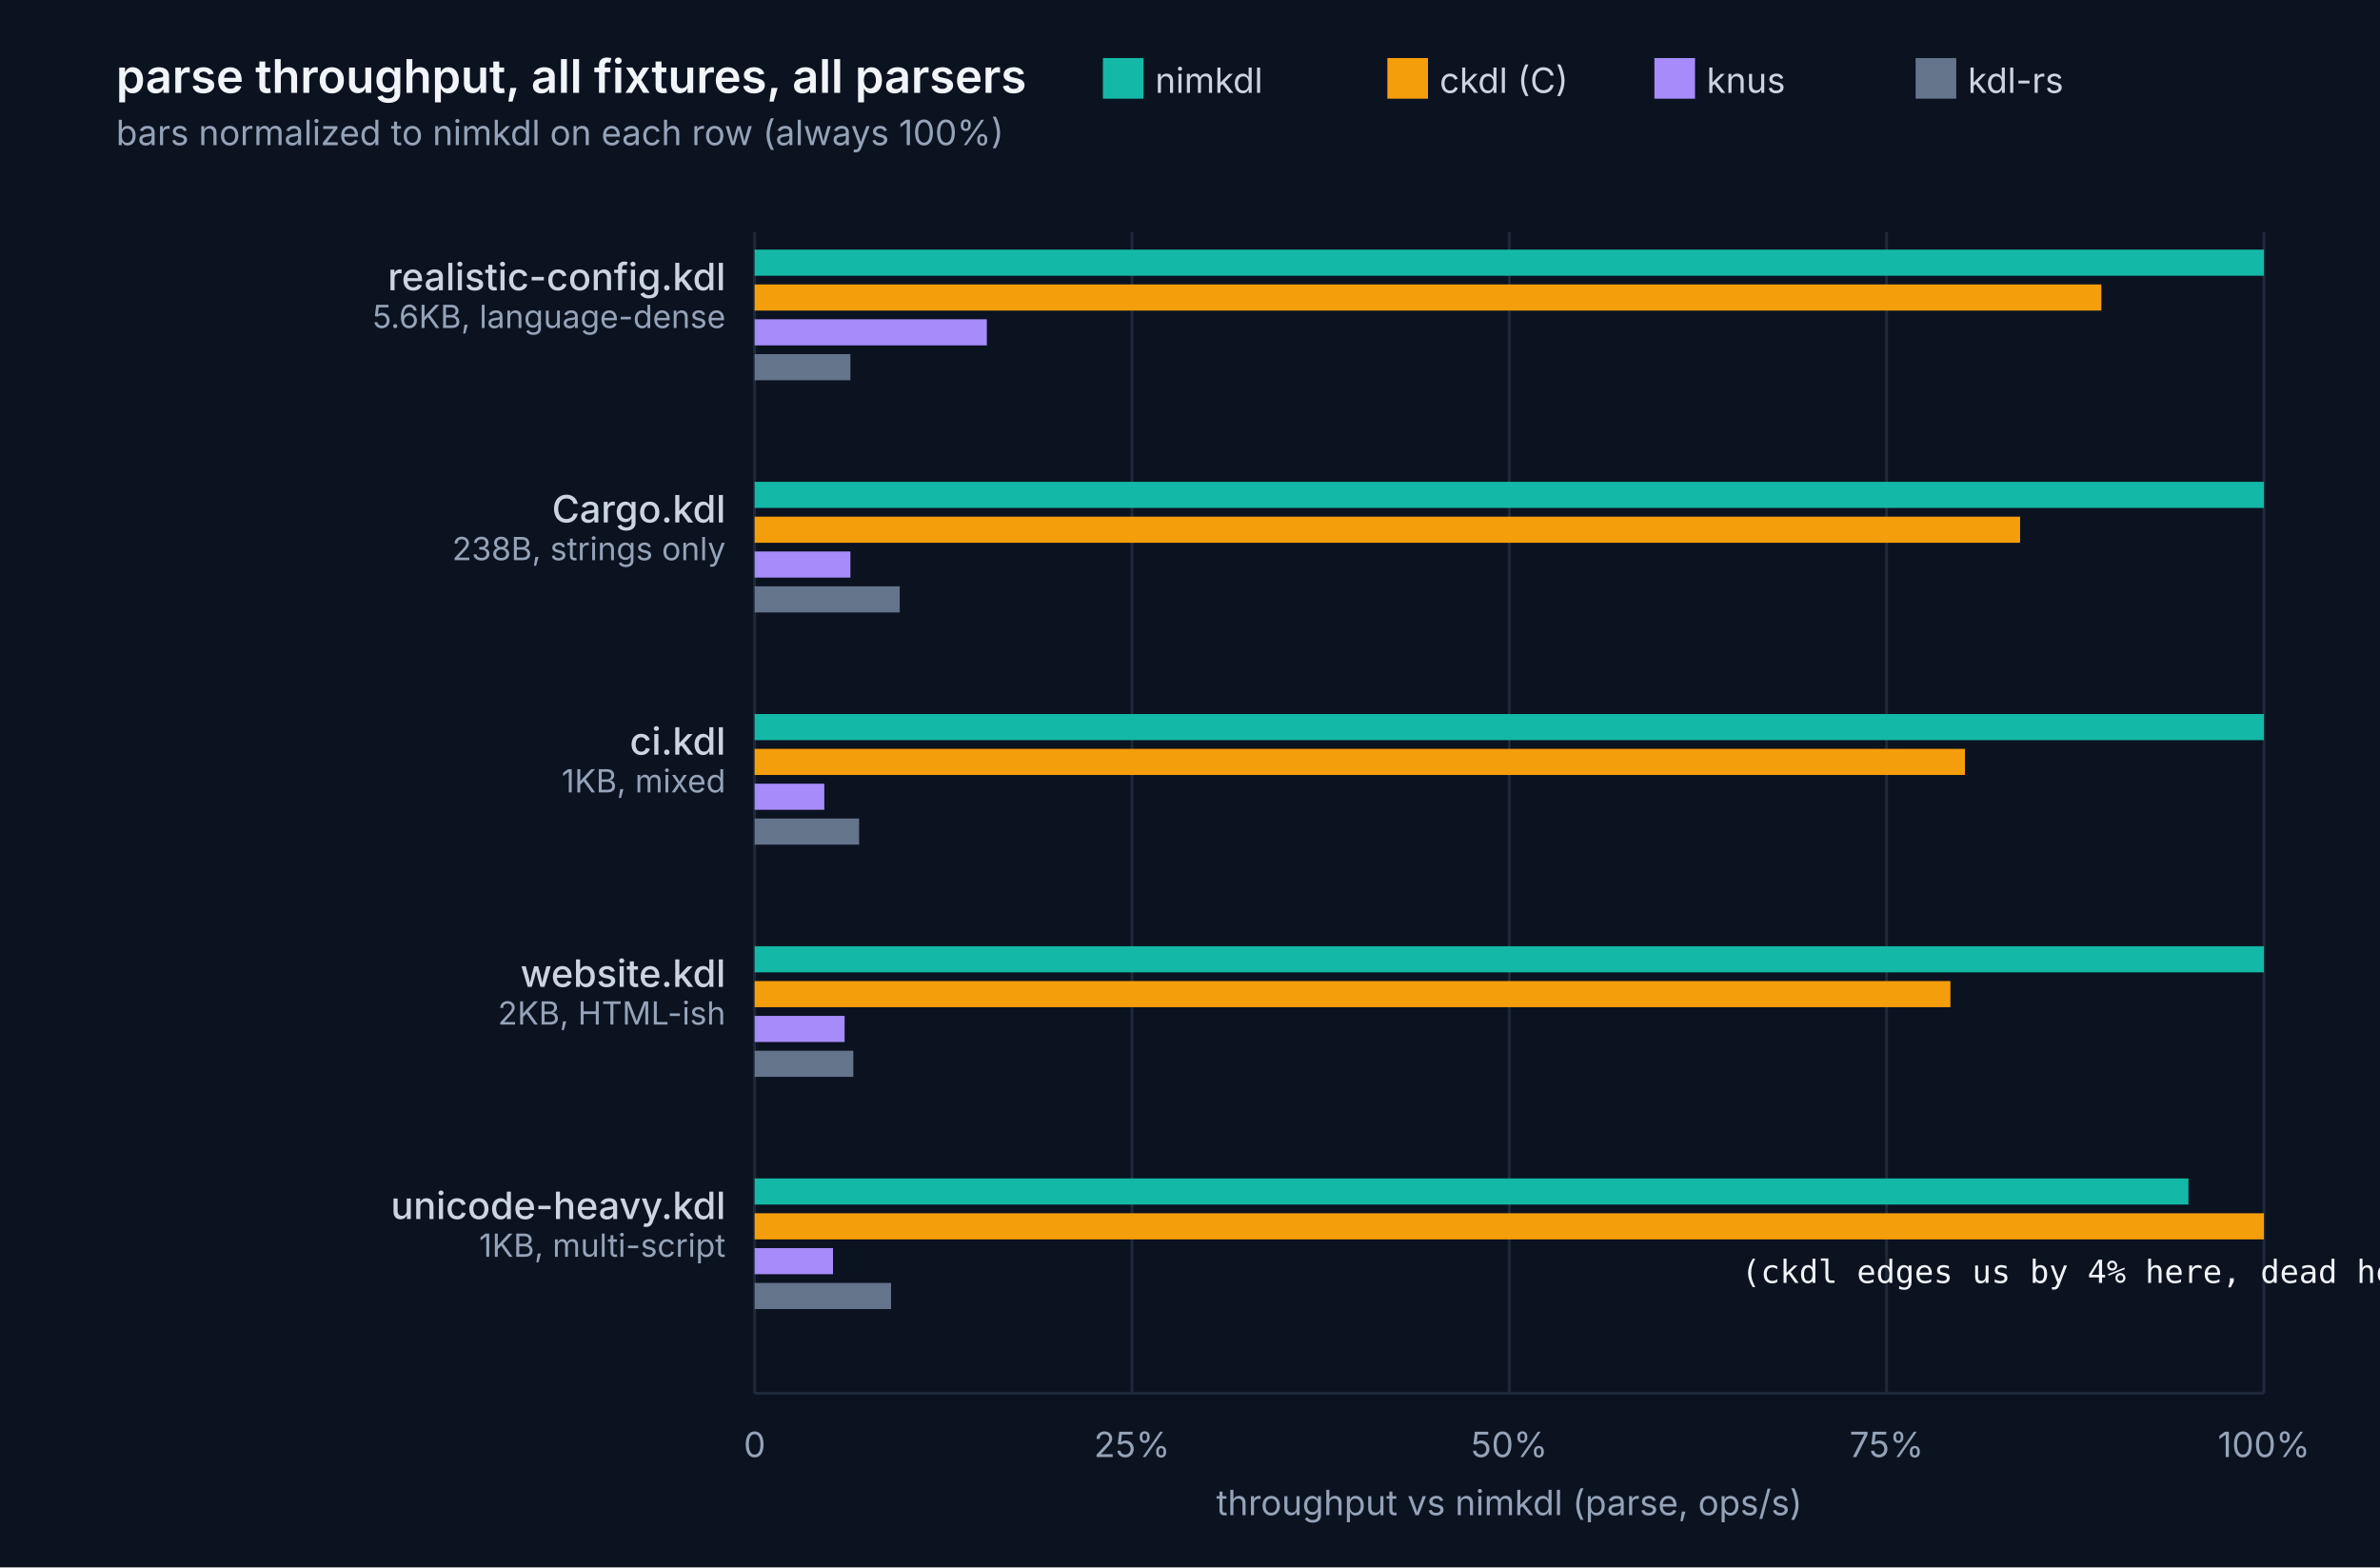
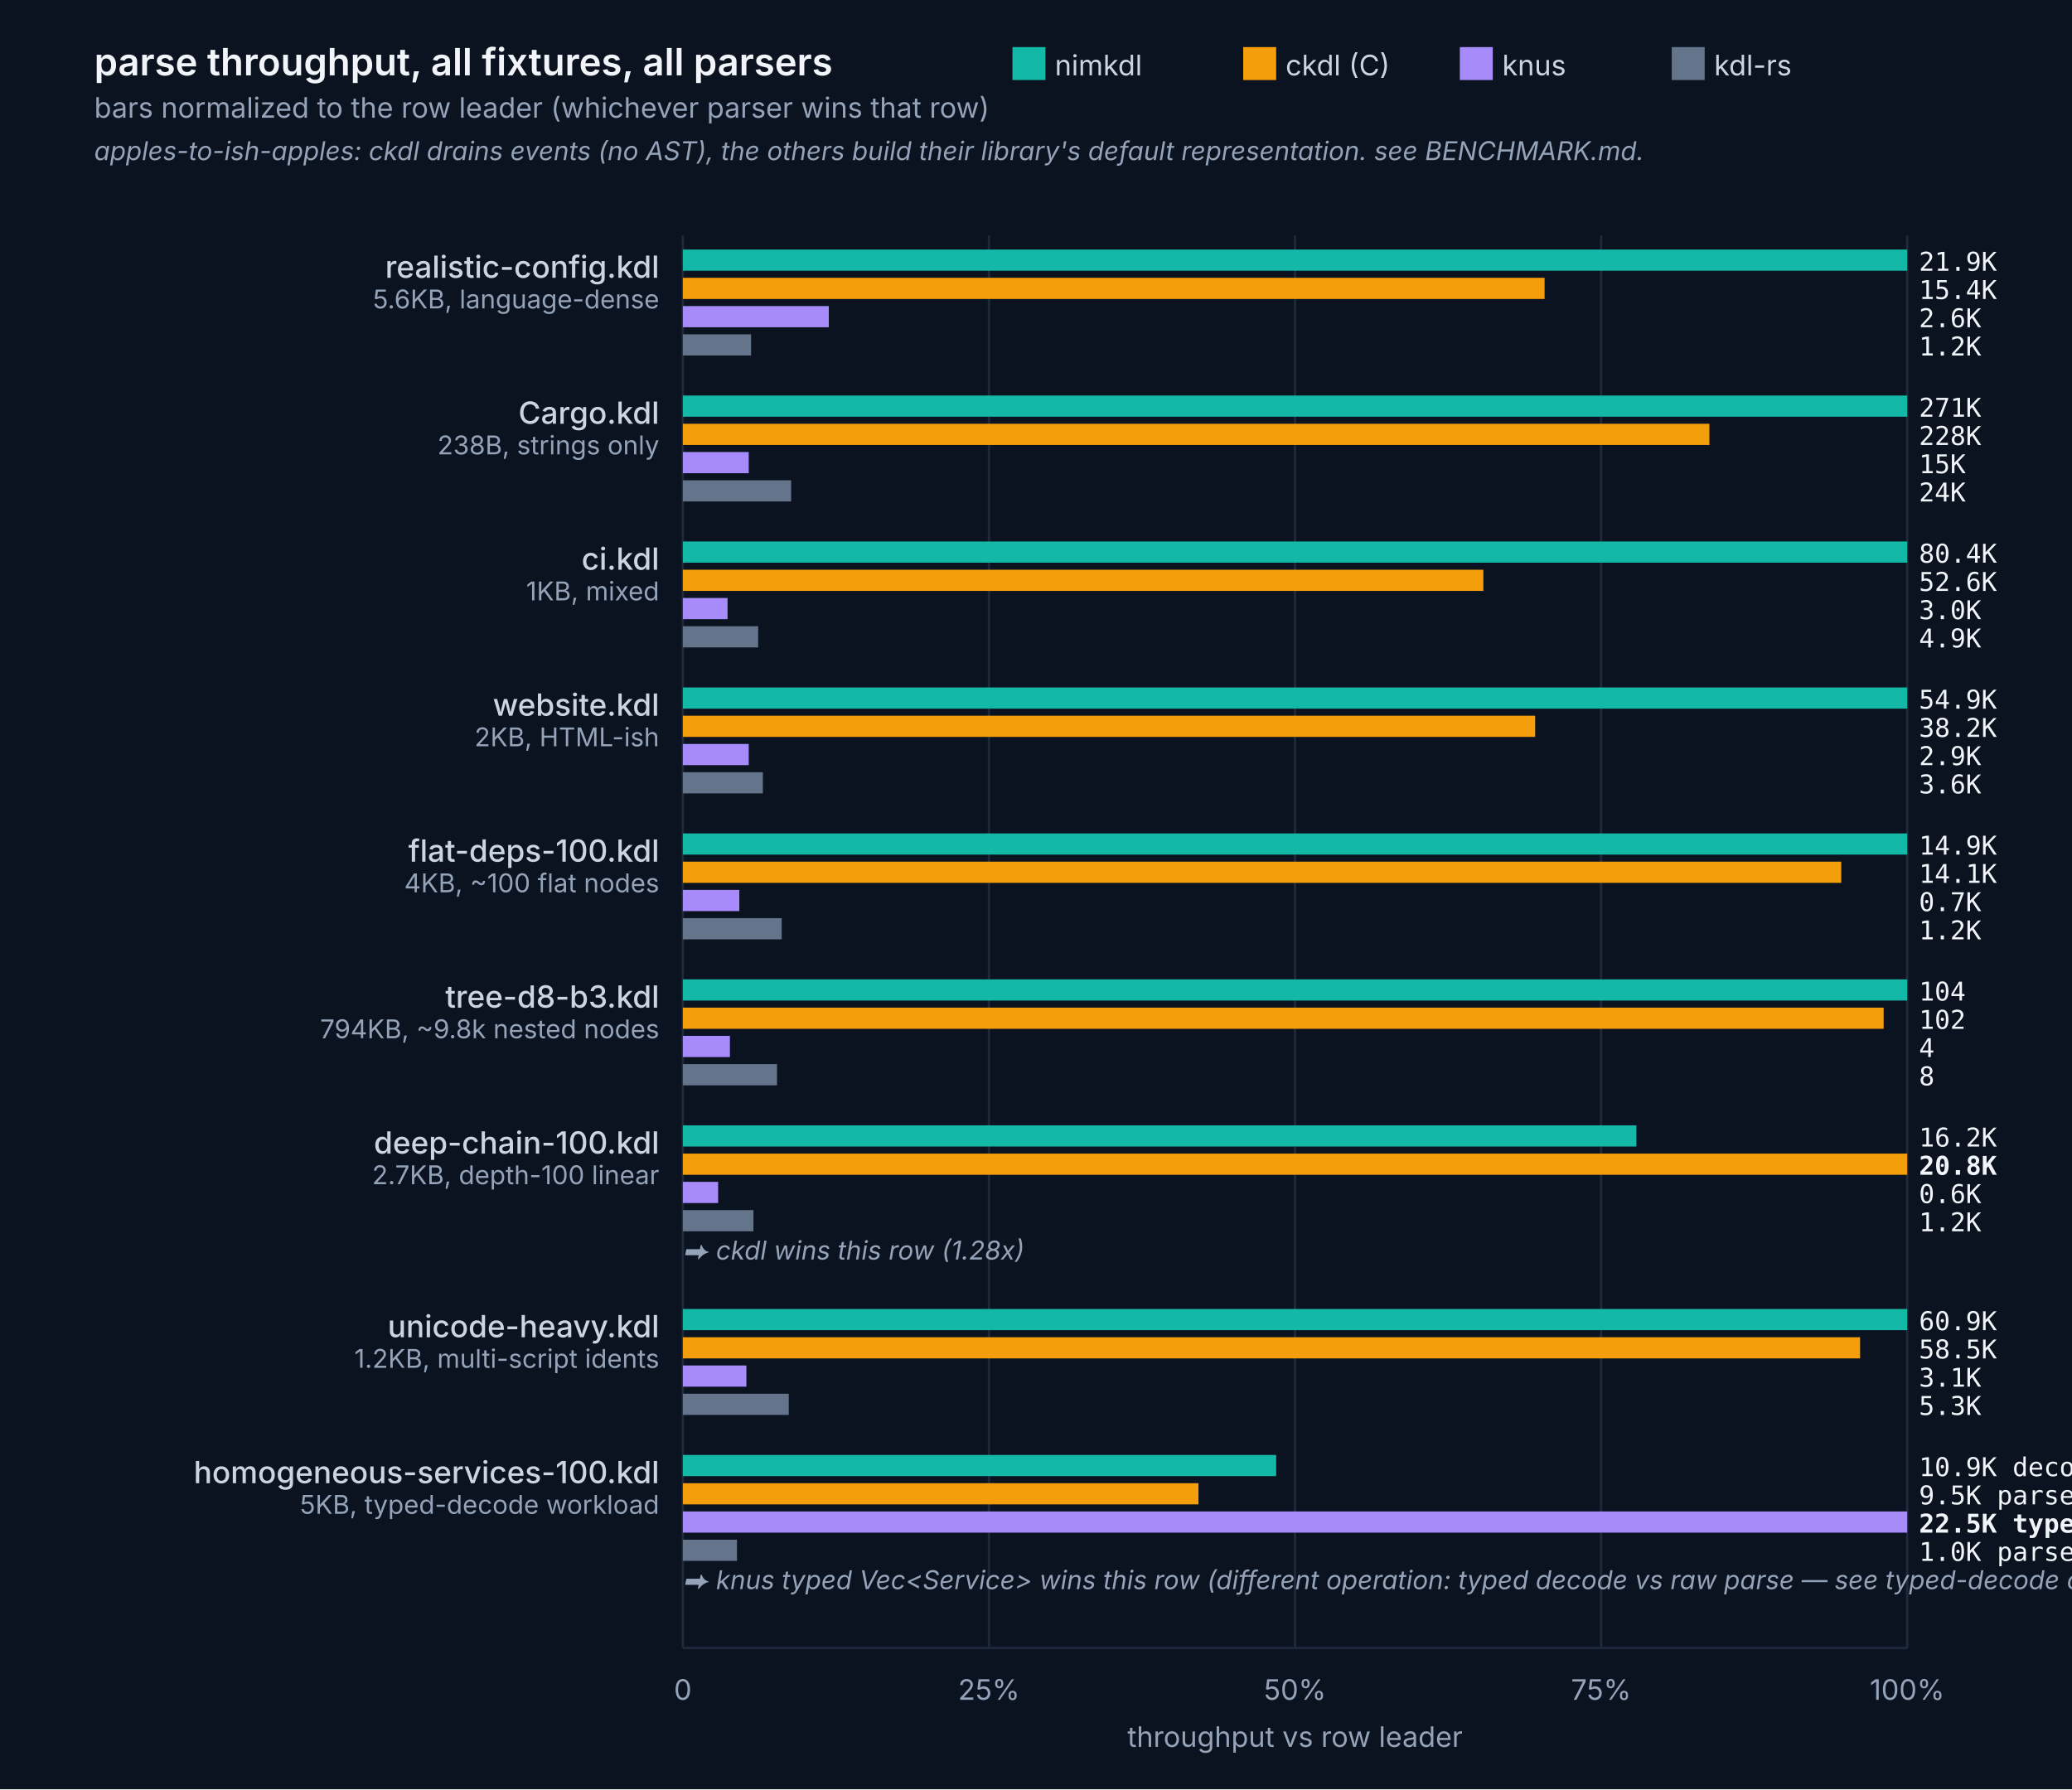
- <svg xmlns="http://www.w3.org/2000/svg" viewBox="0 0 820 540" font-family="ui-sans-serif, -apple-system, system-ui, sans-serif">
+ <svg xmlns="http://www.w3.org/2000/svg" viewBox="0 0 880 760" font-family="ui-sans-serif, -apple-system, system-ui, sans-serif">
  <style>
    .axis { fill: #94a3b8; font-size: 12px; }
    .label { fill: #cbd5e1; font-size: 13px; font-weight: 500; }
    .sublabel { fill: #94a3b8; font-size: 11px; }
    .value { fill: #f1f5f9; font-size: 11px; font-family: ui-monospace, monospace; }
    .title { fill: #f1f5f9; font-size: 16px; font-weight: 600; }
    .subtitle { fill: #94a3b8; font-size: 12px; }
+     .note { fill: #94a3b8; font-size: 11px; font-style: italic; }
    .bar-ours  { fill: #14b8a6; }
    .bar-ckdl  { fill: #f59e0b; }
    .bar-knus  { fill: #a78bfa; }
    .bar-rs    { fill: #64748b; }
    .grid { stroke: #1e293b; stroke-width: 1; }
+     .leader { stroke: #f1f5f9; stroke-width: 1; stroke-dasharray: 2 2; }
    .legend { font-size: 12px; }
  </style>
-   <rect width="820" height="540" fill="#0b1220" />
+   <rect width="880" height="760" fill="#0b1220" />
  <text x="40" y="32" class="title">parse throughput, all fixtures, all parsers</text>
-   <text x="40" y="50" class="subtitle">bars normalized to nimkdl on each row (always 100%)</text>
-   <rect x="380" y="20" width="14" height="14" class="bar-ours" />
-   <text x="398" y="32" class="legend" fill="#cbd5e1">nimkdl</text>
-   <rect x="478" y="20" width="14" height="14" class="bar-ckdl" />
-   <text x="496" y="32" class="legend" fill="#cbd5e1">ckdl (C)</text>
-   <rect x="570" y="20" width="14" height="14" class="bar-knus" />
-   <text x="588" y="32" class="legend" fill="#cbd5e1">knus</text>
-   <rect x="660" y="20" width="14" height="14" class="bar-rs" />
-   <text x="678" y="32" class="legend" fill="#cbd5e1">kdl-rs</text>
-   <line x1="260" y1="80" x2="260" y2="480" class="grid" />
-   <line x1="390" y1="80" x2="390" y2="480" class="grid" />
-   <line x1="520" y1="80" x2="520" y2="480" class="grid" />
-   <line x1="650" y1="80" x2="650" y2="480" class="grid" />
-   <line x1="780" y1="80" x2="780" y2="480" class="grid" />
-   <line x1="260" y1="480" x2="780" y2="480" class="grid" />
-   <text x="260" y="502" class="axis" text-anchor="middle">0</text>
-   <text x="390" y="502" class="axis" text-anchor="middle">25%</text>
-   <text x="520" y="502" class="axis" text-anchor="middle">50%</text>
-   <text x="650" y="502" class="axis" text-anchor="middle">75%</text>
-   <text x="780" y="502" class="axis" text-anchor="middle">100%</text>
-   <text x="520" y="522" class="axis" text-anchor="middle">throughput vs nimkdl (parse, ops/s)</text>
-   <text x="250" y="100" class="label" text-anchor="end">realistic-config.kdl</text>
-   <text x="250" y="113" class="sublabel" text-anchor="end">5.6KB, language-dense</text>
-   <rect x="260" y="86" width="520" height="9" class="bar-ours" />
-   <rect x="260" y="98" width="464" height="9" class="bar-ckdl" />
-   <rect x="260" y="110" width="80" height="9" class="bar-knus" />
-   <rect x="260" y="122" width="33" height="9" class="bar-rs" />
-   <text x="250" y="180" class="label" text-anchor="end">Cargo.kdl</text>
-   <text x="250" y="193" class="sublabel" text-anchor="end">238B, strings only</text>
-   <rect x="260" y="166" width="520" height="9" class="bar-ours" />
-   <rect x="260" y="178" width="436" height="9" class="bar-ckdl" />
-   <rect x="260" y="190" width="33" height="9" class="bar-knus" />
-   <rect x="260" y="202" width="50" height="9" class="bar-rs" />
-   <text x="250" y="260" class="label" text-anchor="end">ci.kdl</text>
-   <text x="250" y="273" class="sublabel" text-anchor="end">1KB, mixed</text>
-   <rect x="260" y="246" width="520" height="9" class="bar-ours" />
-   <rect x="260" y="258" width="417" height="9" class="bar-ckdl" />
-   <rect x="260" y="270" width="24" height="9" class="bar-knus" />
-   <rect x="260" y="282" width="36" height="9" class="bar-rs" />
-   <text x="250" y="340" class="label" text-anchor="end">website.kdl</text>
-   <text x="250" y="353" class="sublabel" text-anchor="end">2KB, HTML-ish</text>
-   <rect x="260" y="326" width="520" height="9" class="bar-ours" />
-   <rect x="260" y="338" width="412" height="9" class="bar-ckdl" />
-   <rect x="260" y="350" width="31" height="9" class="bar-knus" />
-   <rect x="260" y="362" width="34" height="9" class="bar-rs" />
-   <text x="250" y="420" class="label" text-anchor="end">unicode-heavy.kdl</text>
-   <text x="250" y="433" class="sublabel" text-anchor="end">1KB, multi-script</text>
-   <rect x="260" y="406" width="494" height="9" class="bar-ours" />
-   <rect x="260" y="418" width="520" height="9" class="bar-ckdl" />
-   <rect x="260" y="430" width="27" height="9" class="bar-knus" />
-   <rect x="260" y="442" width="47" height="9" class="bar-rs" />
-   <text x="600" y="442" class="value" font-size="10">(ckdl edges us by 4% here, dead heat)</text>
+   <text x="40" y="50" class="subtitle">bars normalized to the row leader (whichever parser wins that row)</text>
+   <text x="40" y="68" class="note">apples-to-ish-apples: ckdl drains events (no AST), the others build their library's default representation. see BENCHMARK.md.</text>
+   <rect x="430" y="20" width="14" height="14" class="bar-ours" />
+   <text x="448" y="32" class="legend" fill="#cbd5e1">nimkdl</text>
+   <rect x="528" y="20" width="14" height="14" class="bar-ckdl" />
+   <text x="546" y="32" class="legend" fill="#cbd5e1">ckdl (C)</text>
+   <rect x="620" y="20" width="14" height="14" class="bar-knus" />
+   <text x="638" y="32" class="legend" fill="#cbd5e1">knus</text>
+   <rect x="710" y="20" width="14" height="14" class="bar-rs" />
+   <text x="728" y="32" class="legend" fill="#cbd5e1">kdl-rs</text>
+   <line x1="290" y1="100" x2="290" y2="700" class="grid" />
+   <line x1="420" y1="100" x2="420" y2="700" class="grid" />
+   <line x1="550" y1="100" x2="550" y2="700" class="grid" />
+   <line x1="680" y1="100" x2="680" y2="700" class="grid" />
+   <line x1="810" y1="100" x2="810" y2="700" class="grid" />
+   <line x1="290" y1="700" x2="810" y2="700" class="grid" />
+   <text x="290" y="722" class="axis" text-anchor="middle">0</text>
+   <text x="420" y="722" class="axis" text-anchor="middle">25%</text>
+   <text x="550" y="722" class="axis" text-anchor="middle">50%</text>
+   <text x="680" y="722" class="axis" text-anchor="middle">75%</text>
+   <text x="810" y="722" class="axis" text-anchor="middle">100%</text>
+   <text x="550" y="742" class="axis" text-anchor="middle">throughput vs row leader</text>
+   <text x="280" y="118" class="label" text-anchor="end">realistic-config.kdl</text>
+   <text x="280" y="131" class="sublabel" text-anchor="end">5.6KB, language-dense</text>
+   <rect x="290" y="106" width="520" height="9" class="bar-ours" />
+   <rect x="290" y="118" width="366" height="9" class="bar-ckdl" />
+   <rect x="290" y="130" width="62" height="9" class="bar-knus" />
+   <rect x="290" y="142" width="29" height="9" class="bar-rs" />
+   <text x="815" y="115" class="value" font-size="10">21.9K</text>
+   <text x="815" y="127" class="value" font-size="10">15.4K</text>
+   <text x="815" y="139" class="value" font-size="10">2.6K</text>
+   <text x="815" y="151" class="value" font-size="10">1.2K</text>
+   <text x="280" y="180" class="label" text-anchor="end">Cargo.kdl</text>
+   <text x="280" y="193" class="sublabel" text-anchor="end">238B, strings only</text>
+   <rect x="290" y="168" width="520" height="9" class="bar-ours" />
+   <rect x="290" y="180" width="436" height="9" class="bar-ckdl" />
+   <rect x="290" y="192" width="28" height="9" class="bar-knus" />
+   <rect x="290" y="204" width="46" height="9" class="bar-rs" />
+   <text x="815" y="177" class="value" font-size="10">271K</text>
+   <text x="815" y="189" class="value" font-size="10">228K</text>
+   <text x="815" y="201" class="value" font-size="10">15K</text>
+   <text x="815" y="213" class="value" font-size="10">24K</text>
+   <text x="280" y="242" class="label" text-anchor="end">ci.kdl</text>
+   <text x="280" y="255" class="sublabel" text-anchor="end">1KB, mixed</text>
+   <rect x="290" y="230" width="520" height="9" class="bar-ours" />
+   <rect x="290" y="242" width="340" height="9" class="bar-ckdl" />
+   <rect x="290" y="254" width="19" height="9" class="bar-knus" />
+   <rect x="290" y="266" width="32" height="9" class="bar-rs" />
+   <text x="815" y="239" class="value" font-size="10">80.4K</text>
+   <text x="815" y="251" class="value" font-size="10">52.6K</text>
+   <text x="815" y="263" class="value" font-size="10">3.0K</text>
+   <text x="815" y="275" class="value" font-size="10">4.9K</text>
+   <text x="280" y="304" class="label" text-anchor="end">website.kdl</text>
+   <text x="280" y="317" class="sublabel" text-anchor="end">2KB, HTML-ish</text>
+   <rect x="290" y="292" width="520" height="9" class="bar-ours" />
+   <rect x="290" y="304" width="362" height="9" class="bar-ckdl" />
+   <rect x="290" y="316" width="28" height="9" class="bar-knus" />
+   <rect x="290" y="328" width="34" height="9" class="bar-rs" />
+   <text x="815" y="301" class="value" font-size="10">54.9K</text>
+   <text x="815" y="313" class="value" font-size="10">38.2K</text>
+   <text x="815" y="325" class="value" font-size="10">2.9K</text>
+   <text x="815" y="337" class="value" font-size="10">3.6K</text>
+   <text x="280" y="366" class="label" text-anchor="end">flat-deps-100.kdl</text>
+   <text x="280" y="379" class="sublabel" text-anchor="end">4KB, ~100 flat nodes</text>
+   <rect x="290" y="354" width="520" height="9" class="bar-ours" />
+   <rect x="290" y="366" width="492" height="9" class="bar-ckdl" />
+   <rect x="290" y="378" width="24" height="9" class="bar-knus" />
+   <rect x="290" y="390" width="42" height="9" class="bar-rs" />
+   <text x="815" y="363" class="value" font-size="10">14.9K</text>
+   <text x="815" y="375" class="value" font-size="10">14.1K</text>
+   <text x="815" y="387" class="value" font-size="10">0.7K</text>
+   <text x="815" y="399" class="value" font-size="10">1.2K</text>
+   <text x="280" y="428" class="label" text-anchor="end">tree-d8-b3.kdl</text>
+   <text x="280" y="441" class="sublabel" text-anchor="end">794KB, ~9.8k nested nodes</text>
+   <rect x="290" y="416" width="520" height="9" class="bar-ours" />
+   <rect x="290" y="428" width="510" height="9" class="bar-ckdl" />
+   <rect x="290" y="440" width="20" height="9" class="bar-knus" />
+   <rect x="290" y="452" width="40" height="9" class="bar-rs" />
+   <text x="815" y="425" class="value" font-size="10">104</text>
+   <text x="815" y="437" class="value" font-size="10">102</text>
+   <text x="815" y="449" class="value" font-size="10">4</text>
+   <text x="815" y="461" class="value" font-size="10">8</text>
+   <text x="280" y="490" class="label" text-anchor="end">deep-chain-100.kdl</text>
+   <text x="280" y="503" class="sublabel" text-anchor="end">2.7KB, depth-100 linear</text>
+   <rect x="290" y="478" width="405" height="9" class="bar-ours" />
+   <rect x="290" y="490" width="520" height="9" class="bar-ckdl" />
+   <rect x="290" y="502" width="15" height="9" class="bar-knus" />
+   <rect x="290" y="514" width="30" height="9" class="bar-rs" />
+   <text x="815" y="487" class="value" font-size="10">16.2K</text>
+   <text x="815" y="499" class="value" font-size="10" fill="#f59e0b" font-weight="600">20.8K</text>
+   <text x="815" y="511" class="value" font-size="10">0.6K</text>
+   <text x="815" y="523" class="value" font-size="10">1.2K</text>
+   <text x="290" y="535" class="note" font-size="10">⮕ ckdl wins this row (1.28x)</text>
+   <text x="280" y="568" class="label" text-anchor="end">unicode-heavy.kdl</text>
+   <text x="280" y="581" class="sublabel" text-anchor="end">1.2KB, multi-script idents</text>
+   <rect x="290" y="556" width="520" height="9" class="bar-ours" />
+   <rect x="290" y="568" width="500" height="9" class="bar-ckdl" />
+   <rect x="290" y="580" width="27" height="9" class="bar-knus" />
+   <rect x="290" y="592" width="45" height="9" class="bar-rs" />
+   <text x="815" y="565" class="value" font-size="10">60.9K</text>
+   <text x="815" y="577" class="value" font-size="10">58.5K</text>
+   <text x="815" y="589" class="value" font-size="10">3.1K</text>
+   <text x="815" y="601" class="value" font-size="10">5.3K</text>
+   <text x="280" y="630" class="label" text-anchor="end">homogeneous-services-100.kdl</text>
+   <text x="280" y="643" class="sublabel" text-anchor="end">5KB, typed-decode workload</text>
+   <rect x="290" y="618" width="252" height="9" class="bar-ours" />
+   <rect x="290" y="630" width="219" height="9" class="bar-ckdl" />
+   <rect x="290" y="642" width="520" height="9" class="bar-knus" />
+   <rect x="290" y="654" width="23" height="9" class="bar-rs" />
+   <text x="815" y="627" class="value" font-size="10">10.9K decode</text>
+   <text x="815" y="639" class="value" font-size="10">9.5K parse</text>
+   <text x="815" y="651" class="value" font-size="10" fill="#a78bfa" font-weight="600">22.5K typed</text>
+   <text x="815" y="663" class="value" font-size="10">1.0K parse</text>
+   <text x="290" y="675" class="note" font-size="10">⮕ knus typed Vec&lt;Service&gt; wins this row (different operation: typed decode vs raw parse — see typed-decode chart)</text>
</svg>
